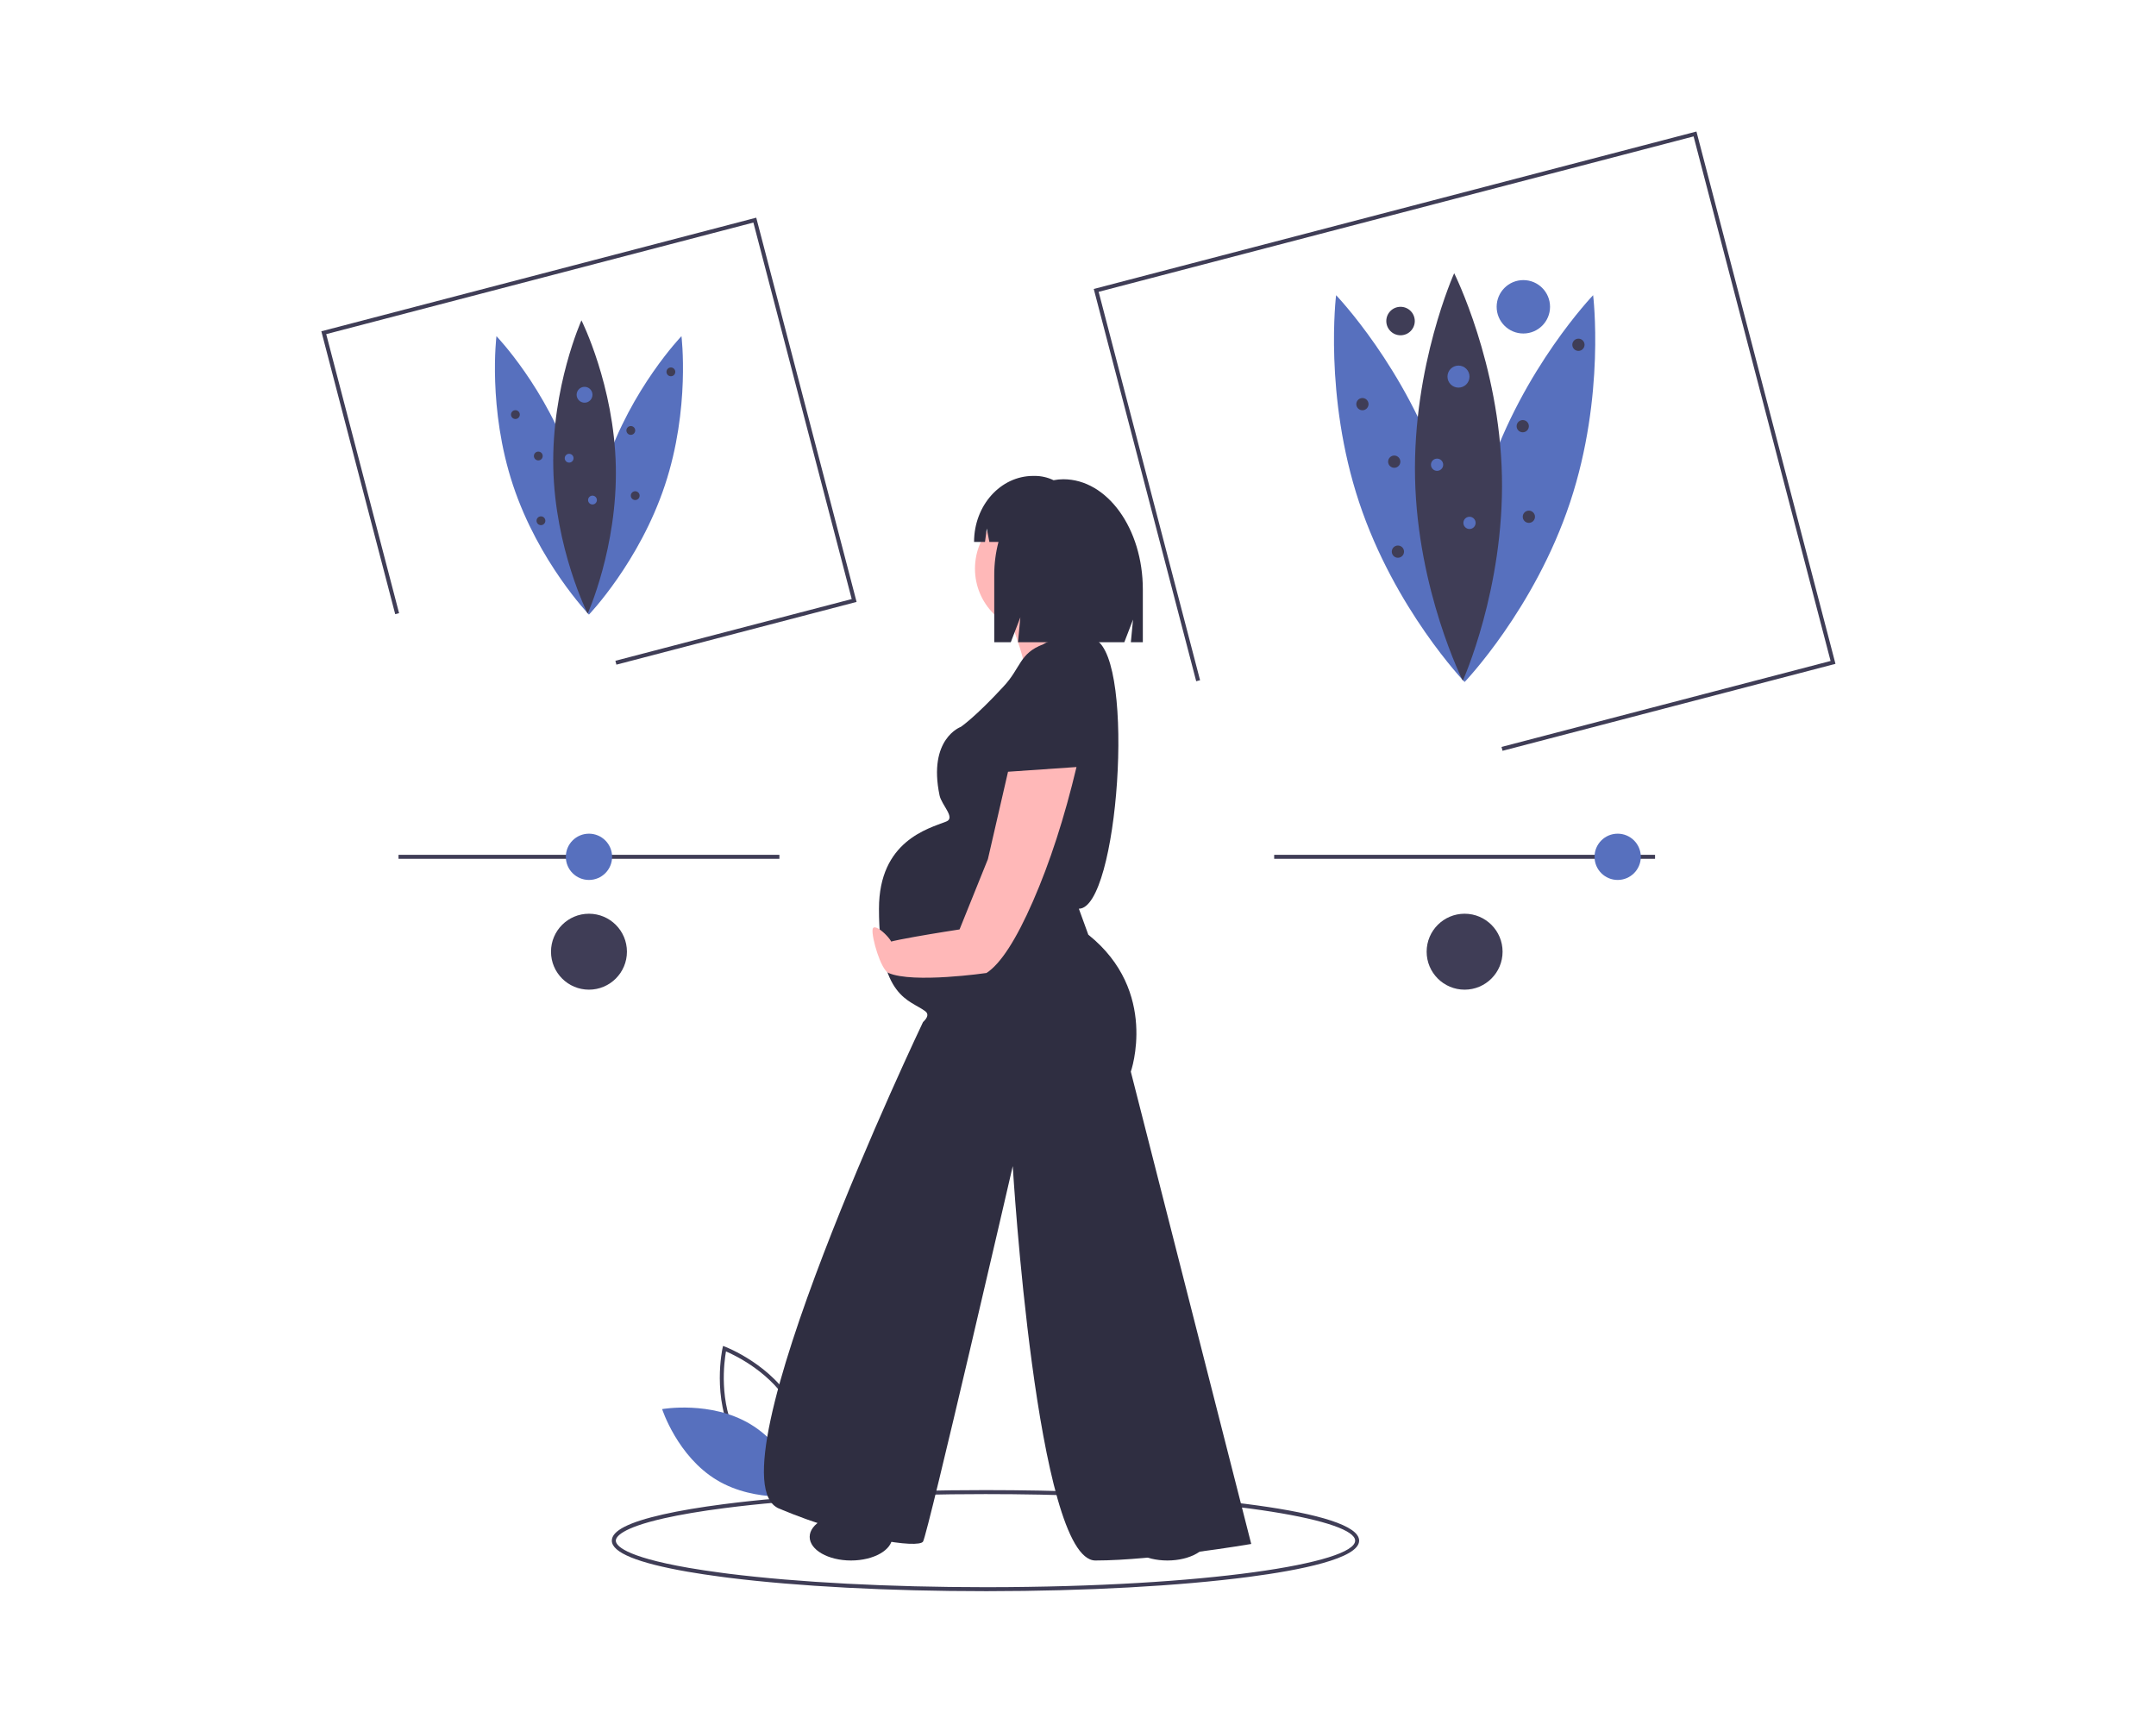
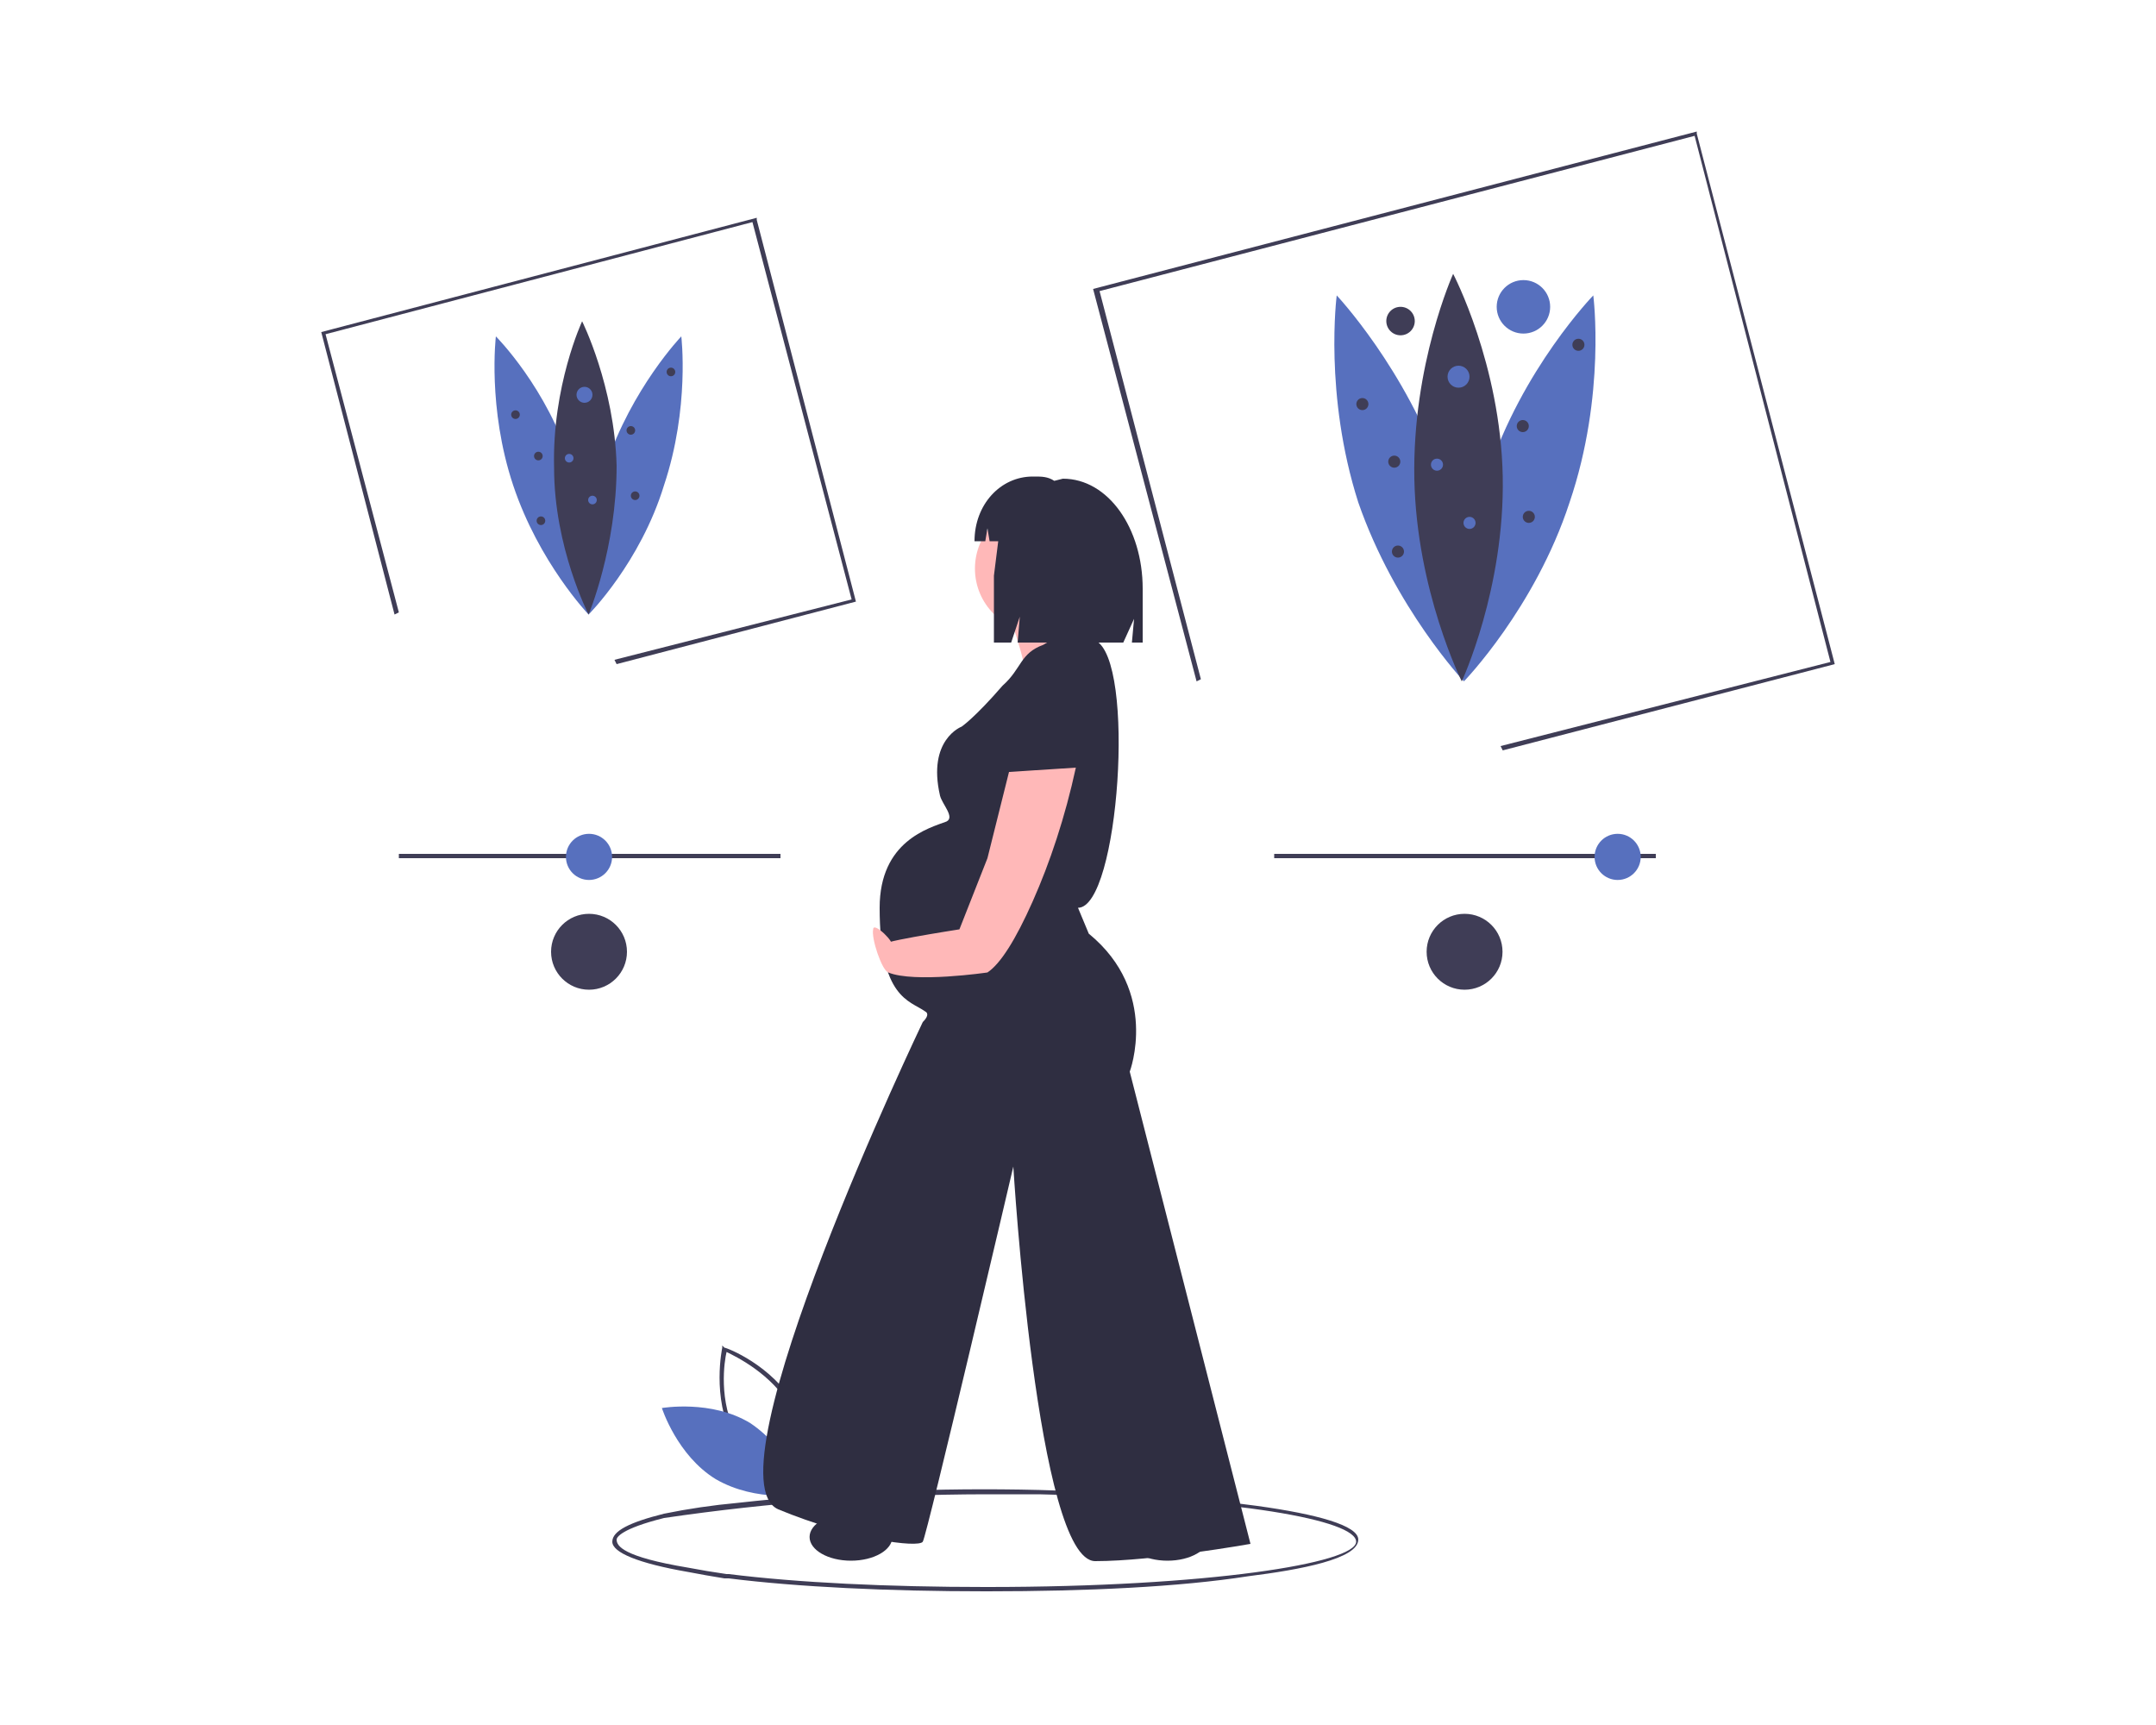
- <svg xmlns="http://www.w3.org/2000/svg" width="1000px" height="800px" viewBox="0 0 1000 800" version="1.1">
-   <g id="grossesse" stroke="none" stroke-width="1" fill="none" fill-rule="evenodd">
-     <g id="undraw_smart_resize_wpn8" transform="translate(149, 61)" fill-rule="nonzero">
-       <rect id="Rectangle" fill="#3F3D56" x="35.845" y="335.437" width="176.656" height="1.854" />
-       <rect id="Rectangle" fill="#3F3D56" x="441.991" y="335.437" width="176.656" height="1.854" />
-       <circle id="Oval" fill="#5770BE" cx="124.174" cy="336.364" r="10.731" />
-       <circle id="Oval" fill="#5770BE" cx="601.312" cy="336.364" r="10.731" />
-       <path d="M116.487,154.892 C128.335,190.549 124.174,224.028 124.174,224.028 C124.174,224.028 100.804,199.697 88.956,164.04 C77.108,128.383 81.269,94.904 81.269,94.904 C81.269,94.904 104.639,119.235 116.487,154.892 Z" id="Path" fill="#5770BE" />
-       <path d="M131.861,154.892 C120.013,190.549 124.174,224.028 124.174,224.028 C124.174,224.028 147.544,199.697 159.392,164.04 C171.239,128.383 167.078,94.904 167.078,94.904 C167.078,94.904 143.708,119.235 131.861,154.892 Z" id="Path" fill="#5770BE" />
-       <path d="M136.632,155.278 C137.427,192.843 123.568,223.602 123.568,223.602 C123.568,223.602 108.422,193.456 107.628,155.891 C106.834,118.326 120.692,87.567 120.692,87.567 C120.692,87.567 135.838,117.713 136.632,155.278 Z" id="Path" fill="#3F3D56" />
-       <circle id="Oval" fill="#5770BE" cx="122.13" cy="122.079" r="3.677" />
-       <circle id="Oval" fill="#5770BE" cx="114.98" cy="151.498" r="2.043" />
-       <circle id="Oval" fill="#3F3D56" cx="90.054" cy="131.272" r="2.043" />
-       <circle id="Oval" fill="#3F3D56" cx="162.174" cy="111.455" r="2.043" />
-       <circle id="Oval" fill="#3F3D56" cx="100.678" cy="150.477" r="2.043" />
-       <circle id="Oval" fill="#3F3D56" cx="143.582" cy="138.627" r="2.043" />
-       <circle id="Oval" fill="#3F3D56" cx="101.904" cy="180.509" r="2.043" />
-       <circle id="Oval" fill="#3F3D56" cx="145.625" cy="168.864" r="2.043" />
-       <circle id="Oval" fill="#5770BE" cx="125.808" cy="170.907" r="2.043" />
-       <polygon id="Path" fill="#3F3D56" points="136.9 247.247 136.431 245.452 246.042 216.824 200.436 42.213 2.305 93.963 36.105 223.368 34.31 223.837 0.044 92.638 201.761 39.951 201.995 40.848 248.304 218.148" />
-       <path d="M519.64,159.243 C536.1,208.779 530.319,255.291 530.319,255.291 C530.319,255.291 497.852,221.488 481.392,171.952 C464.933,122.415 470.713,75.903 470.713,75.903 C470.713,75.903 503.18,109.706 519.64,159.243 Z" id="Path" fill="#5770BE" />
-       <path d="M540.998,159.243 C524.539,208.779 530.319,255.291 530.319,255.291 C530.319,255.291 562.786,221.488 579.246,171.952 C595.706,122.415 589.925,75.903 589.925,75.903 C589.925,75.903 557.458,109.706 540.998,159.243 Z" id="Path" fill="#5770BE" />
-       <path d="M547.628,159.779 C548.731,211.966 529.478,254.699 529.478,254.699 C529.478,254.699 508.436,212.818 507.333,160.63 C506.229,108.443 525.483,65.71 525.483,65.71 C525.483,65.71 546.524,107.591 547.628,159.779 Z" id="Path" fill="#3F3D56" />
-       <circle id="Oval" fill="#5770BE" cx="527.48" cy="113.656" r="5.109" />
-       <circle id="Oval" fill="#5770BE" cx="517.546" cy="154.528" r="2.838" />
-       <circle id="Oval" fill="#3F3D56" cx="482.919" cy="126.429" r="2.838" />
-       <circle id="Oval" fill="#3F3D56" cx="583.111" cy="98.897" r="2.838" />
-       <circle id="Oval" fill="#3F3D56" cx="497.678" cy="153.109" r="2.838" />
-       <circle id="Oval" fill="#3F3D56" cx="557.282" cy="136.646" r="2.838" />
-       <circle id="Oval" fill="#3F3D56" cx="499.381" cy="194.832" r="2.838" />
-       <circle id="Oval" fill="#3F3D56" cx="560.121" cy="178.653" r="2.838" />
-       <circle id="Oval" fill="#5770BE" cx="532.589" cy="181.492" r="2.838" />
-       <polygon id="Path" fill="#3F3D56" points="547.908 287.197 547.439 285.404 700.066 245.539 636.525 2.261 360.572 74.338 407.62 254.464 405.826 254.933 358.31 73.013 637.851 0 638.085 0.896 702.329 246.865" />
-       <circle id="Oval" fill="#5770BE" cx="557.561" cy="81.284" r="12.382" />
-       <circle id="Oval" fill="#3F3D56" cx="500.601" cy="87.888" r="6.604" />
-       <circle id="Oval" fill="#3F3D56" cx="124.174" cy="380.367" r="17.609" />
-       <circle id="Oval" fill="#3F3D56" cx="530.319" cy="380.367" r="17.609" />
-       <path d="M308.949,676.938 L308.086,676.938 C263.419,676.938 221.025,674.717 188.712,670.684 L187.409,670.513 C186.525,670.398 185.652,670.281 184.79,670.164 C179.719,669.495 174.755,668.745 170.042,667.935 C146.642,663.86 134.778,659.004 134.778,653.5 C134.778,648.935 142.559,644.955 158.568,641.335 C166.27,639.595 175.778,637.99 186.828,636.565 C188.841,636.297 190.913,636.046 193.032,635.805 C224.684,632.102 265.545,630.062 308.086,630.062 C316.495,630.062 325.004,630.143 333.377,630.302 C404.667,631.669 481.395,639.51 481.395,653.5 C481.395,661.856 453.652,667.248 430.379,670.301 C397.982,674.549 354.857,676.907 308.949,676.938 Z M308.086,631.915 C265.615,631.915 224.83,633.951 193.245,637.646 C191.135,637.887 189.076,638.139 187.069,638.404 C176.072,639.821 166.622,641.415 158.977,643.143 C138.808,647.704 136.631,651.905 136.631,653.5 C136.631,655.525 139.917,660.808 170.358,666.108 C175.046,666.914 179.985,667.661 185.038,668.328 C185.9,668.446 186.77,668.56 187.65,668.675 L188.949,668.846 C221.181,672.869 263.493,675.085 308.086,675.085 L308.948,675.085 C410.993,675.014 479.541,663.867 479.541,653.5 C479.541,644.385 424.855,633.909 333.342,632.156 C324.981,631.996 316.483,631.915 308.086,631.915 Z" id="Shape" fill="#3F3D56" />
-       <path d="M224.432,633.811 L223.437,633.438 C223.219,633.356 201.465,625.021 191.274,606.123 C181.083,587.223 186.073,564.468 186.125,564.241 L186.36,563.205 L187.354,563.577 C187.573,563.66 209.326,571.995 219.517,590.893 C229.708,609.793 224.718,632.548 224.667,632.775 L224.432,633.811 Z M192.906,605.243 C201.522,621.222 218.713,629.413 223.068,631.282 C223.896,626.614 226.493,607.736 217.885,591.773 C209.278,575.811 192.081,567.608 187.723,565.733 C186.895,570.404 184.298,589.28 192.906,605.243 Z" id="Shape" fill="#3F3D56" />
-       <path d="M199.062,599.493 C217.376,610.512 224.429,632.397 224.429,632.397 C224.429,632.397 201.79,636.418 183.476,625.4 C165.162,614.381 158.109,592.496 158.109,592.496 C158.109,592.496 180.748,588.475 199.062,599.493 Z" id="Path" fill="#5770BE" />
-       <path d="M341.544,243.248 C341.544,243.248 326.211,241.058 318.545,269.533 C310.878,298.008 308.688,300.198 308.688,300.198 C308.688,300.198 353.591,306.769 354.686,304.579 C355.781,302.389 364.543,249.819 341.544,243.248 Z" id="Path" fill="#2F2E41" />
-       <circle id="Oval" fill="#FFB8B8" cx="332.782" cy="202.726" r="29.57" />
-       <path d="M319.64,226.82 C319.64,226.82 329.497,252.01 326.211,255.295 C322.925,258.581 366.733,262.962 366.733,262.962 C366.733,262.962 370.019,246.534 356.876,236.677 C356.876,236.677 351.4,220.249 352.496,216.963 C353.591,213.678 319.64,226.82 319.64,226.82 Z" id="Path" fill="#FFB8B8" />
-       <path d="M334.925,237.772 C323.698,242.011 324.585,248.753 316.354,257.486 C303.212,271.723 296.641,276.104 296.641,276.104 C296.641,276.104 281.308,281.58 286.784,307.865 C287.729,312.402 294.313,318.269 289.906,320 C281.548,323.283 258.689,329.053 258.689,360.434 C258.689,402.099 273.033,402.554 280.175,407.99 C281.745,409.185 281.393,410.856 279.118,413.003 C279.118,413.003 178.36,624.376 212.311,638.613 C246.262,652.851 276.927,657.232 279.118,653.946 C281.308,650.66 320.735,479.81 320.735,479.81 C320.735,479.81 331.687,662.708 359.067,662.708 C386.447,662.708 431.35,655.041 431.35,655.041 L375.495,436.002 C375.495,436.002 388.637,398.766 355.781,372.481 L351.4,360.434 C369.57,360.443 377.875,245.448 359.067,235.582 C359.067,235.582 343.686,232.296 334.925,237.772 Z" id="Path" fill="#2F2E41" />
-       <path d="M318.545,296.913 L309.212,337.435 L296.061,370.039 C296.061,370.039 250.987,376.928 264.129,376.928 C267.023,376.928 256.352,365.771 255.732,370.039 C255.205,373.673 259.527,388.674 263.135,390.242 C274.529,395.195 308.561,390.242 308.561,390.242 C315.097,385.984 322.287,374.881 330.131,356.932 C337.975,338.983 344.7,318.246 350.305,294.722 L318.545,296.913 Z" id="Path" fill="#FFB8B8" />
-       <ellipse id="Oval" fill="#2F2E41" cx="245.714" cy="651.756" rx="19.166" ry="10.952" />
-       <ellipse id="Oval" fill="#2F2E41" cx="392.47" cy="651.756" rx="19.166" ry="10.952" />
-       <path d="M344.198,161.259 L344.197,161.259 C342.675,161.262 341.156,161.413 339.663,161.71 C336.965,160.4 334.006,159.718 331.007,159.715 L330.221,159.715 C315.073,159.715 302.793,173.422 302.793,190.331 L302.793,190.331 L307.869,190.331 L308.689,184.092 L309.89,190.331 L314.119,190.331 C312.804,195.337 312.143,200.493 312.155,205.669 L312.155,236.832 L319.829,236.832 L324.272,225.286 L323.161,236.832 L372.487,236.832 L376.527,226.335 L375.517,236.832 L381.07,236.832 L381.07,212.364 C381.07,184.139 364.562,161.259 344.198,161.259 Z" id="Path" fill="#2F2E41" />
-     </g>
+ <svg xmlns="http://www.w3.org/2000/svg" width="1000" height="800">
+   <g transform="translate(149 61)" fill-rule="nonzero" fill="none">
+     <path fill="#3F3D56" d="M36 335h177v2H36zM442 335h177v2H442z" />
+     <circle fill="#5770BE" cx="124.2" cy="336.4" r="10.7" />
+     <circle fill="#5770BE" cx="601.3" cy="336.4" r="10.7" />
+     <path d="M116 155c12 36 8 69 8 69s-23-24-35-60-8-69-8-69 24 24 35 60z" fill="#5770BE" />
+     <path d="M132 155c-12 36-8 69-8 69s24-24 35-60c12-36 8-69 8-69s-23 24-35 60z" fill="#5770BE" />
+     <path d="M137 155c0 38-13 69-13 69s-16-31-16-68c-1-38 13-68 13-68s15 30 16 67z" fill="#3F3D56" />
+     <circle fill="#5770BE" cx="122.1" cy="122.1" r="3.7" />
+     <circle fill="#5770BE" cx="115" cy="151.5" r="2" />
+     <circle fill="#3F3D56" cx="90.1" cy="131.3" r="2" />
+     <circle fill="#3F3D56" cx="162.2" cy="111.5" r="2" />
+     <circle fill="#3F3D56" cx="100.7" cy="150.5" r="2" />
+     <circle fill="#3F3D56" cx="143.6" cy="138.6" r="2" />
+     <circle fill="#3F3D56" cx="101.9" cy="180.5" r="2" />
+     <circle fill="#3F3D56" cx="145.6" cy="168.9" r="2" />
+     <circle fill="#5770BE" cx="125.8" cy="170.9" r="2" />
+     <path fill="#3F3D56" d="M137 247l-1-2 110-28-46-175L2 94l34 129-2 1L0 93l202-53v1l46 177z" />
+     <path d="M520 159c16 50 10 96 10 96s-32-34-49-83c-16-50-10-96-10-96s32 34 49 83z" fill="#5770BE" />
+     <path d="M541 159c-16 50-11 96-11 96s33-34 49-83c17-50 11-96 11-96s-33 34-49 83z" fill="#5770BE" />
+     <path d="M548 160c1 52-19 95-19 95s-21-42-22-94c-1-53 18-95 18-95s22 42 23 94z" fill="#3F3D56" />
+     <circle fill="#5770BE" cx="527.5" cy="113.7" r="5.1" />
+     <circle fill="#5770BE" cx="517.5" cy="154.5" r="2.8" />
+     <circle fill="#3F3D56" cx="482.9" cy="126.4" r="2.8" />
+     <circle fill="#3F3D56" cx="583.1" cy="98.9" r="2.8" />
+     <circle fill="#3F3D56" cx="497.7" cy="153.1" r="2.8" />
+     <circle fill="#3F3D56" cx="557.3" cy="136.6" r="2.8" />
+     <circle fill="#3F3D56" cx="499.4" cy="194.8" r="2.8" />
+     <circle fill="#3F3D56" cx="560.1" cy="178.7" r="2.8" />
+     <circle fill="#5770BE" cx="532.6" cy="181.5" r="2.8" />
+     <path fill="#3F3D56" d="M548 287l-1-2 153-39L637 2 361 74l47 180-2 1-48-182L638 0v1l64 246z" />
+     <circle fill="#5770BE" cx="557.6" cy="81.3" r="12.4" />
+     <circle fill="#3F3D56" cx="500.6" cy="87.9" r="6.6" />
+     <circle fill="#3F3D56" cx="124.2" cy="380.4" r="17.6" />
+     <circle fill="#3F3D56" cx="530.3" cy="380.4" r="17.6" />
+     <path d="M309 677h-1c-45 0-87-2-119-6h-2a572 572 0 01-17-3c-23-4-35-9-35-14s8-9 24-13a313 313 0 0134-5 1039 1039 0 01140-6c72 2 148 10 148 23 0 9-27 14-51 17-32 5-75 7-121 7zm-1-45a1037 1037 0 00-149 11c-20 5-22 9-22 10 0 3 3 8 33 13a383 383 0 0018 3h1c32 4 74 6 119 6h1c102 0 171-11 171-21s-55-20-147-22h-25z" fill="#3F3D56" />
+     <path d="M224 634l-1-1s-22-8-32-27-5-42-5-42v-1l1 1c1 0 22 8 33 27 10 19 5 42 5 42l-1 1zm-31-29c9 16 26 24 30 26 1-4 3-23-5-39-9-16-26-24-30-26-1 4-4 23 5 39z" fill="#3F3D56" />
+     <path d="M199 599c18 12 25 33 25 33s-22 4-41-7c-18-11-25-33-25-33s23-4 41 7z" fill="#5770BE" />
+     <path d="M342 243s-16-2-23 27c-8 28-10 30-10 30s45 7 46 5c1-3 10-55-13-62z" fill="#2F2E41" />
+     <circle fill="#FFB8B8" cx="332.8" cy="202.7" r="29.6" />
+     <path d="M320 227s9 25 6 28c-3 4 41 8 41 8s3-16-10-26c0 0-6-17-5-20 2-3-32 10-32 10z" fill="#FFB8B8" />
+     <path d="M335 238c-11 4-10 11-19 19-13 15-19 19-19 19s-16 6-10 32c1 4 7 10 3 12-8 3-31 9-31 40 0 42 14 43 21 48 2 1 1 3-1 5 0 0-101 211-67 226 34 14 65 18 67 15s42-174 42-174 11 183 38 183 72-8 72-8l-56-219s14-37-19-64l-5-12c19 0 27-115 8-124 0 0-15-4-24 2z" fill="#2F2E41" />
+     <path d="M319 297l-10 40-13 33s-45 7-32 7c3 0-8-11-8-7-1 4 4 19 7 20 12 5 46 0 46 0 6-4 13-15 21-33s15-39 20-62l-31 2z" fill="#FFB8B8" />
+     <ellipse fill="#2F2E41" cx="245.7" cy="651.8" rx="19.2" ry="11" />
+     <ellipse fill="#2F2E41" cx="392.5" cy="651.8" rx="19.2" ry="11" />
+     <path d="M344 161l-4 1c-3-2-6-2-9-2h-1c-15 0-27 13-27 30h5l1-6 1 6h4l-2 16v31h8l4-12-1 12h49l5-11-1 11h5v-25c0-28-16-51-37-51z" fill="#2F2E41" />
  </g>
</svg>
